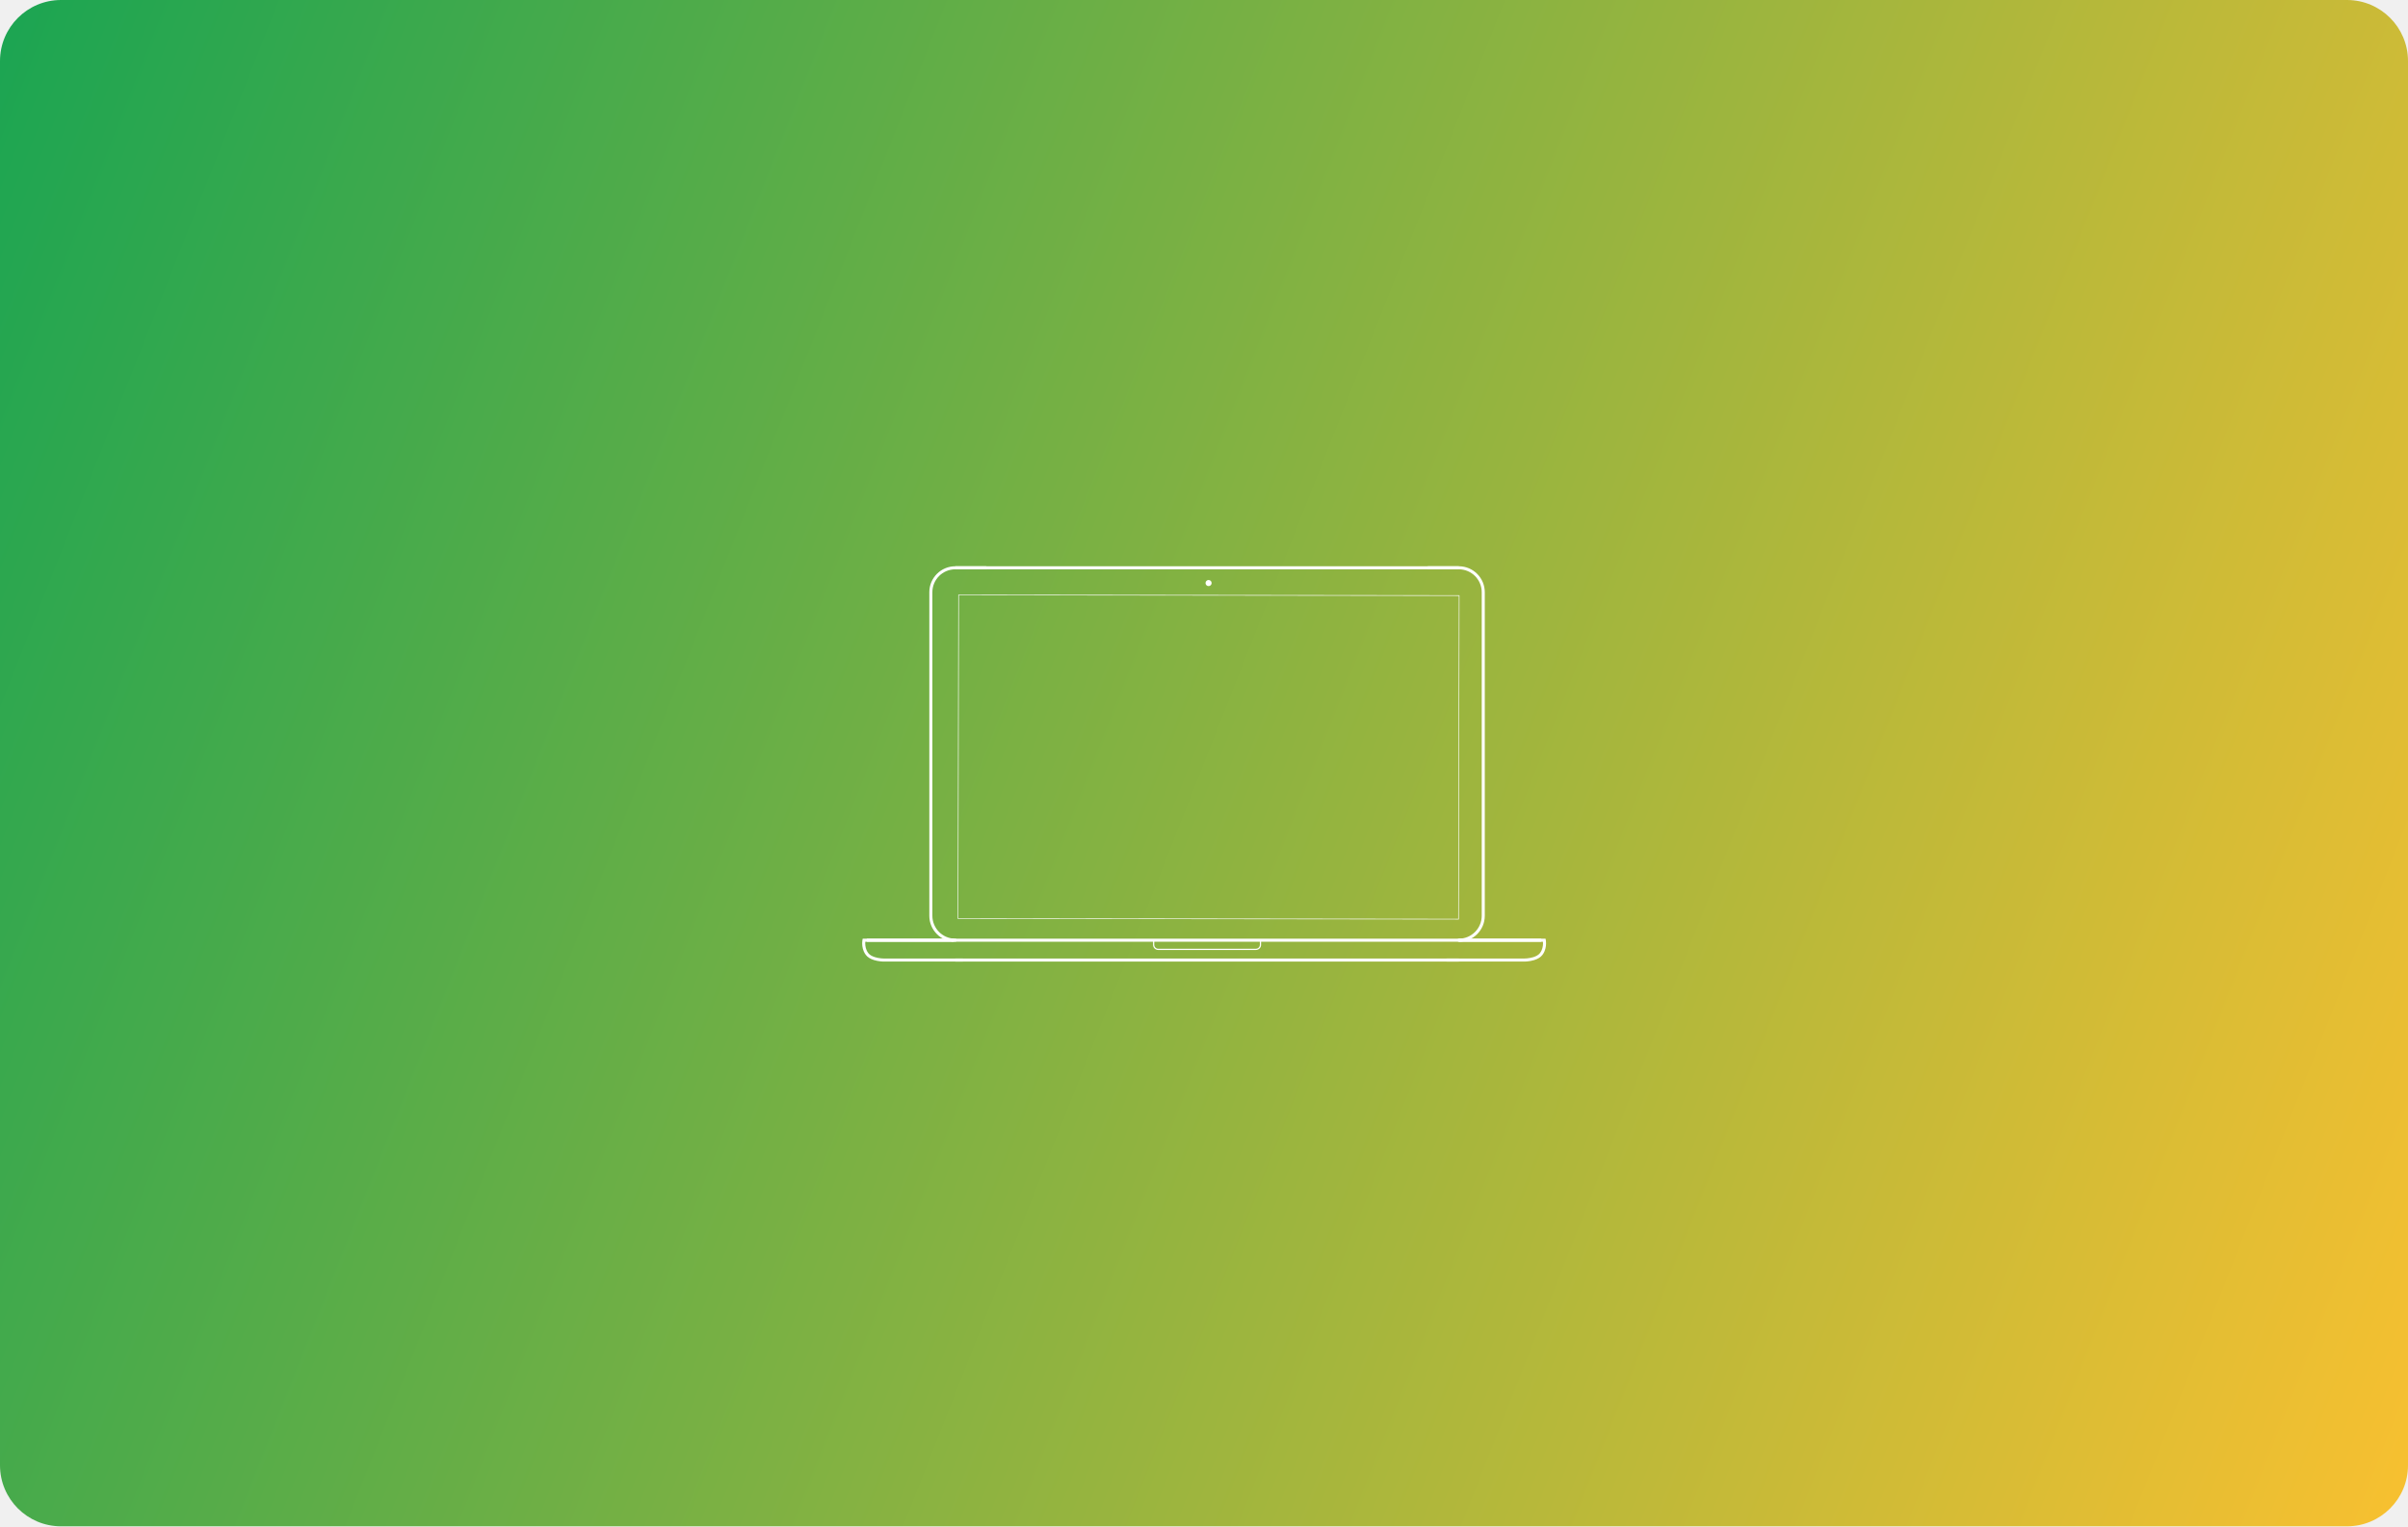
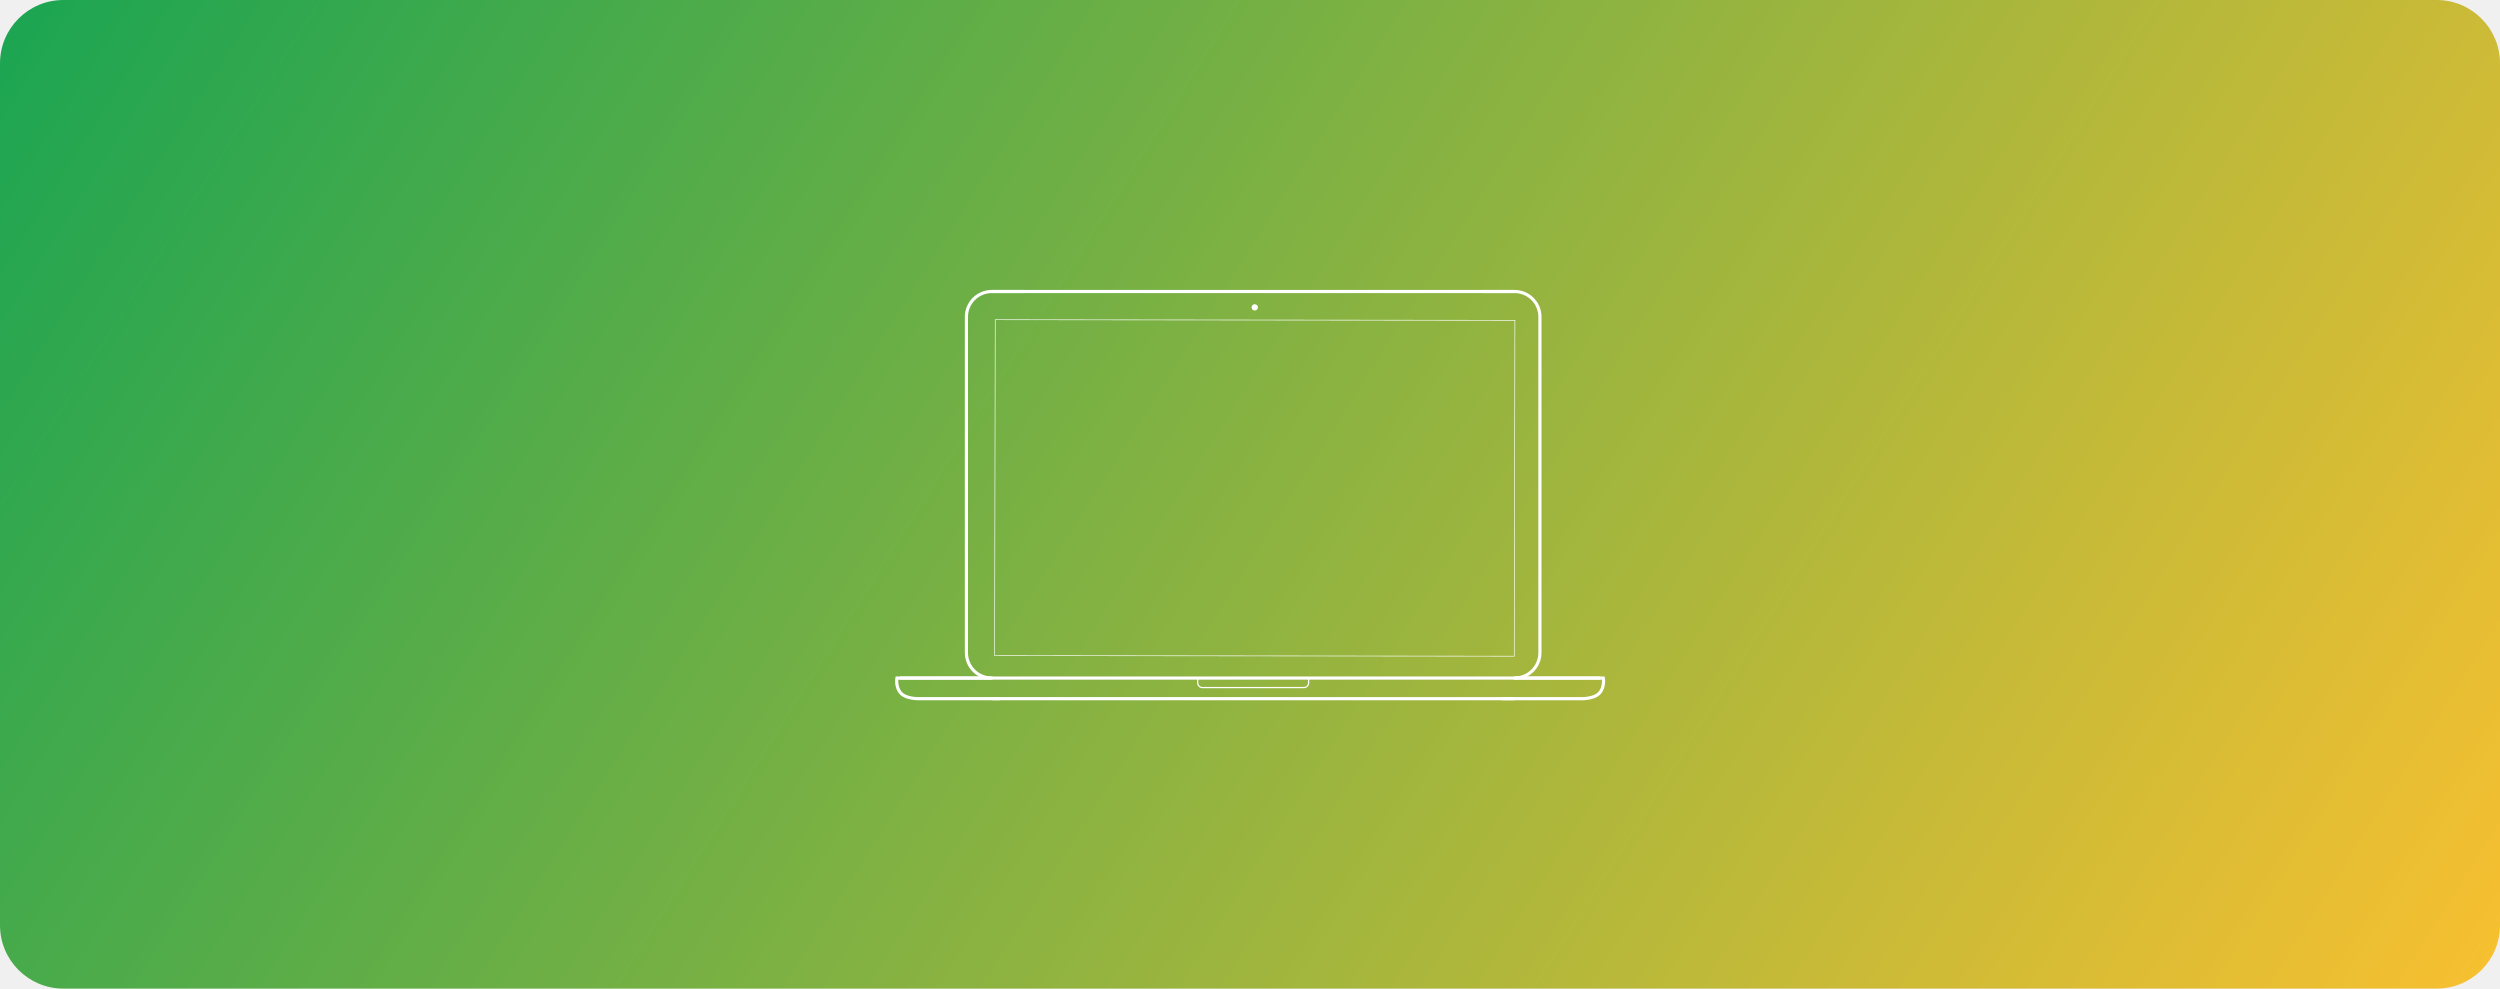
- <svg xmlns="http://www.w3.org/2000/svg" width="789" height="500" viewBox="0 0 789 500" fill="none">
-   <path d="M0 20C0 8.954 8.954 0 20 0H769C780.046 0 789 8.954 789 20V480C789 491.046 780.046 500 769 500H20C8.954 500 0 491.046 0 480V20Z" fill="url(#paint0_linear)" />
-   <path d="M478 186.5C482.142 186.5 485.5 189.861 485.5 194.005V299.995C485.5 304.14 482.141 307.5 477.998 307.5C477.716 307.5 477.492 307.724 477.492 308C477.492 308.276 477.716 308.5 477.992 308.5C482.694 308.5 486.5 304.692 486.5 299.995V194.005C486.5 189.309 482.694 185.5 478 185.5H468C467.724 185.5 467.5 185.724 467.5 186C467.5 186.276 467.724 186.5 468 186.5H478Z" fill="white" />
-   <path d="M313 185.5C308.306 185.5 304.5 189.309 304.5 194.005V299.995C304.5 304.692 308.306 308.5 313.002 308.5C313.284 308.5 313.508 308.276 313.508 308C313.508 307.724 313.284 307.5 313.008 307.5C308.859 307.5 305.5 304.14 305.5 299.995V194.005C305.5 189.861 308.858 186.5 313 186.5H323C323.276 186.5 323.5 186.276 323.5 186C323.5 185.724 323.276 185.5 323 185.5H313Z" fill="white" />
-   <path fill-rule="evenodd" clip-rule="evenodd" d="M478 301.2L313.8 301L314 194.8L478.2 195L478 301.2ZM477.8 301L478 195.2L314.2 195L314 300.8L477.8 301Z" fill="white" />
-   <rect x="313" y="185.5" width="165" height="1" fill="white" />
-   <path fill-rule="evenodd" clip-rule="evenodd" d="M396 192C396.552 192 397 191.552 397 191C397 190.448 396.552 190 396 190C395.448 190 395 190.448 395 191C395 191.552 395.448 192 396 192Z" fill="white" />
-   <path fill-rule="evenodd" clip-rule="evenodd" d="M377.8 308V307.8H378H413H413.2V308V309.5C413.2 310.441 412.441 311.2 411.496 311.2H379.504C378.561 311.2 377.8 310.443 377.8 309.5V308ZM412.8 308L413 308.2H412.8V308ZM378.2 308.2H412.8V309.5C412.8 310.22 412.22 310.8 411.496 310.8H379.504C378.782 310.8 378.2 310.222 378.2 309.5V308.2ZM378.2 308.2H378L378.2 308V308.2Z" fill="white" />
-   <path fill-rule="evenodd" clip-rule="evenodd" d="M284 307.5H505V308.5H284V307.5Z" fill="white" />
-   <rect x="313" y="314" width="165" height="1" fill="white" />
-   <path d="M283.08 307.5H282.67L282.59 307.902C282.577 307.965 282.56 308.073 282.543 308.22C282.421 309.298 282.523 310.51 283.026 311.671C283.2 312.071 283.416 312.449 283.68 312.8C284.275 313.594 285.217 314.147 286.403 314.512C287.101 314.726 287.842 314.863 288.582 314.939C288.841 314.966 289.081 314.983 289.298 314.992C289.43 314.998 289.526 315 289.58 315H315.5V314H289.58C289.407 314 289.092 313.986 288.684 313.944C288.004 313.875 287.326 313.749 286.697 313.556C285.695 313.247 284.928 312.797 284.48 312.2C284.264 311.913 284.087 311.603 283.944 311.273C283.521 310.297 283.432 309.252 283.537 308.332C283.55 308.215 283.563 308.135 283.57 308.098L283.08 308.5H312.5V307.5H283.08Z" fill="white" />
-   <path d="M506 308.5L505.51 308.098C505.517 308.135 505.53 308.215 505.543 308.332C505.648 309.252 505.559 310.297 505.136 311.273C504.993 311.603 504.816 311.913 504.6 312.2C504.152 312.797 503.385 313.247 502.383 313.556C501.754 313.749 501.076 313.875 500.396 313.944C499.988 313.986 499.673 314 499.5 314H474V315H499.5C499.554 315 499.65 314.998 499.782 314.992C499.999 314.983 500.239 314.966 500.498 314.939C501.238 314.863 501.979 314.726 502.677 314.512C503.863 314.147 504.805 313.594 505.4 312.8C505.664 312.449 505.88 312.071 506.054 311.671C506.557 310.51 506.659 309.298 506.537 308.22C506.52 308.073 506.503 307.965 506.49 307.902L506.41 307.5H506H478V308.5H506Z" fill="white" />
+ <svg xmlns="http://www.w3.org/2000/svg" width="789" height="312" viewBox="0 0 789 312" fill="none">
+   <path d="M0 20C0 8.954 8.954 0 20 0H769C780.046 0 789 8.954 789 20V292C789 303.046 780.046 312 769 312H20C8.954 312 0 303.046 0 292V20Z" fill="url(#paint0_linear)" />
+   <path d="M478 92.5C482.142 92.5 485.5 95.861 485.5 100.005V205.995C485.5 210.14 482.141 213.5 477.998 213.5C477.716 213.5 477.492 213.724 477.492 214C477.492 214.276 477.716 214.5 477.992 214.5C482.694 214.5 486.5 210.692 486.5 205.995V100.005C486.5 95.309 482.694 91.5 478 91.5H468C467.724 91.5 467.5 91.724 467.5 92C467.5 92.276 467.724 92.5 468 92.5H478Z" fill="white" />
+   <path d="M313 91.5C308.306 91.5 304.5 95.309 304.5 100.005V205.995C304.5 210.692 308.306 214.5 313.002 214.5C313.284 214.5 313.508 214.276 313.508 214C313.508 213.724 313.284 213.5 313.008 213.5C308.859 213.5 305.5 210.14 305.5 205.995V100.005C305.5 95.861 308.858 92.5 313 92.5H323C323.276 92.5 323.5 92.276 323.5 92C323.5 91.724 323.276 91.5 323 91.5H313Z" fill="white" />
+   <path fill-rule="evenodd" clip-rule="evenodd" d="M478 207.2L313.8 207L314 100.8L478.2 101L478 207.2ZM477.8 207L478 101.2L314.2 101L314 206.8L477.8 207Z" fill="white" />
+   <rect x="313" y="91.5" width="165" height="1" fill="white" />
+   <path fill-rule="evenodd" clip-rule="evenodd" d="M396 98C396.552 98 397 97.552 397 97C397 96.448 396.552 96 396 96C395.448 96 395 96.448 395 97C395 97.552 395.448 98 396 98Z" fill="white" />
+   <path fill-rule="evenodd" clip-rule="evenodd" d="M377.8 214V213.8H378H413H413.2V214V215.5C413.2 216.441 412.44 217.2 411.496 217.2H379.504C378.561 217.2 377.8 216.443 377.8 215.5V214ZM412.8 214L413 214.2H412.8V214ZM378.2 214.2H412.8V215.5C412.8 216.22 412.22 216.8 411.496 216.8H379.504C378.781 216.8 378.2 216.222 378.2 215.5V214.2ZM378.2 214.2H378L378.2 214V214.2Z" fill="white" />
+   <path fill-rule="evenodd" clip-rule="evenodd" d="M284 213.5H505V214.5H284V213.5Z" fill="white" />
+   <rect x="313" y="220" width="165" height="1" fill="white" />
+   <path d="M283.08 213.5H282.67L282.59 213.902C282.577 213.965 282.56 214.073 282.543 214.22C282.421 215.298 282.523 216.51 283.026 217.671C283.199 218.071 283.416 218.449 283.68 218.8C284.275 219.594 285.217 220.147 286.403 220.512C287.101 220.726 287.842 220.863 288.582 220.939C288.841 220.966 289.081 220.983 289.298 220.992C289.429 220.998 289.525 221 289.58 221H315.5V220H289.58C289.407 220 289.092 219.986 288.684 219.944C288.004 219.875 287.325 219.749 286.697 219.556C285.695 219.247 284.928 218.797 284.48 218.2C284.264 217.913 284.086 217.603 283.944 217.273C283.521 216.297 283.432 215.252 283.537 214.332C283.55 214.215 283.563 214.135 283.57 214.098L283.08 214.5H312.5V213.5H283.08Z" fill="white" />
+   <path d="M506 214.5L505.51 214.098C505.517 214.135 505.53 214.215 505.543 214.332C505.648 215.252 505.559 216.297 505.136 217.273C504.993 217.603 504.816 217.913 504.6 218.2C504.152 218.797 503.385 219.247 502.383 219.556C501.754 219.749 501.076 219.875 500.396 219.944C499.988 219.986 499.673 220 499.5 220H474V221H499.5C499.554 221 499.65 220.998 499.782 220.992C499.999 220.983 500.239 220.966 500.498 220.939C501.238 220.863 501.979 220.726 502.677 220.512C503.863 220.147 504.805 219.594 505.4 218.8C505.664 218.449 505.88 218.071 506.054 217.671C506.557 216.51 506.659 215.298 506.537 214.22C506.52 214.073 506.503 213.965 506.49 213.902L506.41 213.5H506H478V214.5H506Z" fill="white" />
  <defs>
-     <linearGradient id="paint0_linear" x1="0" y1="0" x2="853.43" y2="336.678" gradientUnits="userSpaceOnUse">
+     <linearGradient id="paint0_linear" x1="0" y1="0" x2="704.62" y2="445.469" gradientUnits="userSpaceOnUse">
      <stop stop-color="#1BA552" />
      <stop offset="1" stop-color="#F8C030" />
    </linearGradient>
  </defs>
</svg>
